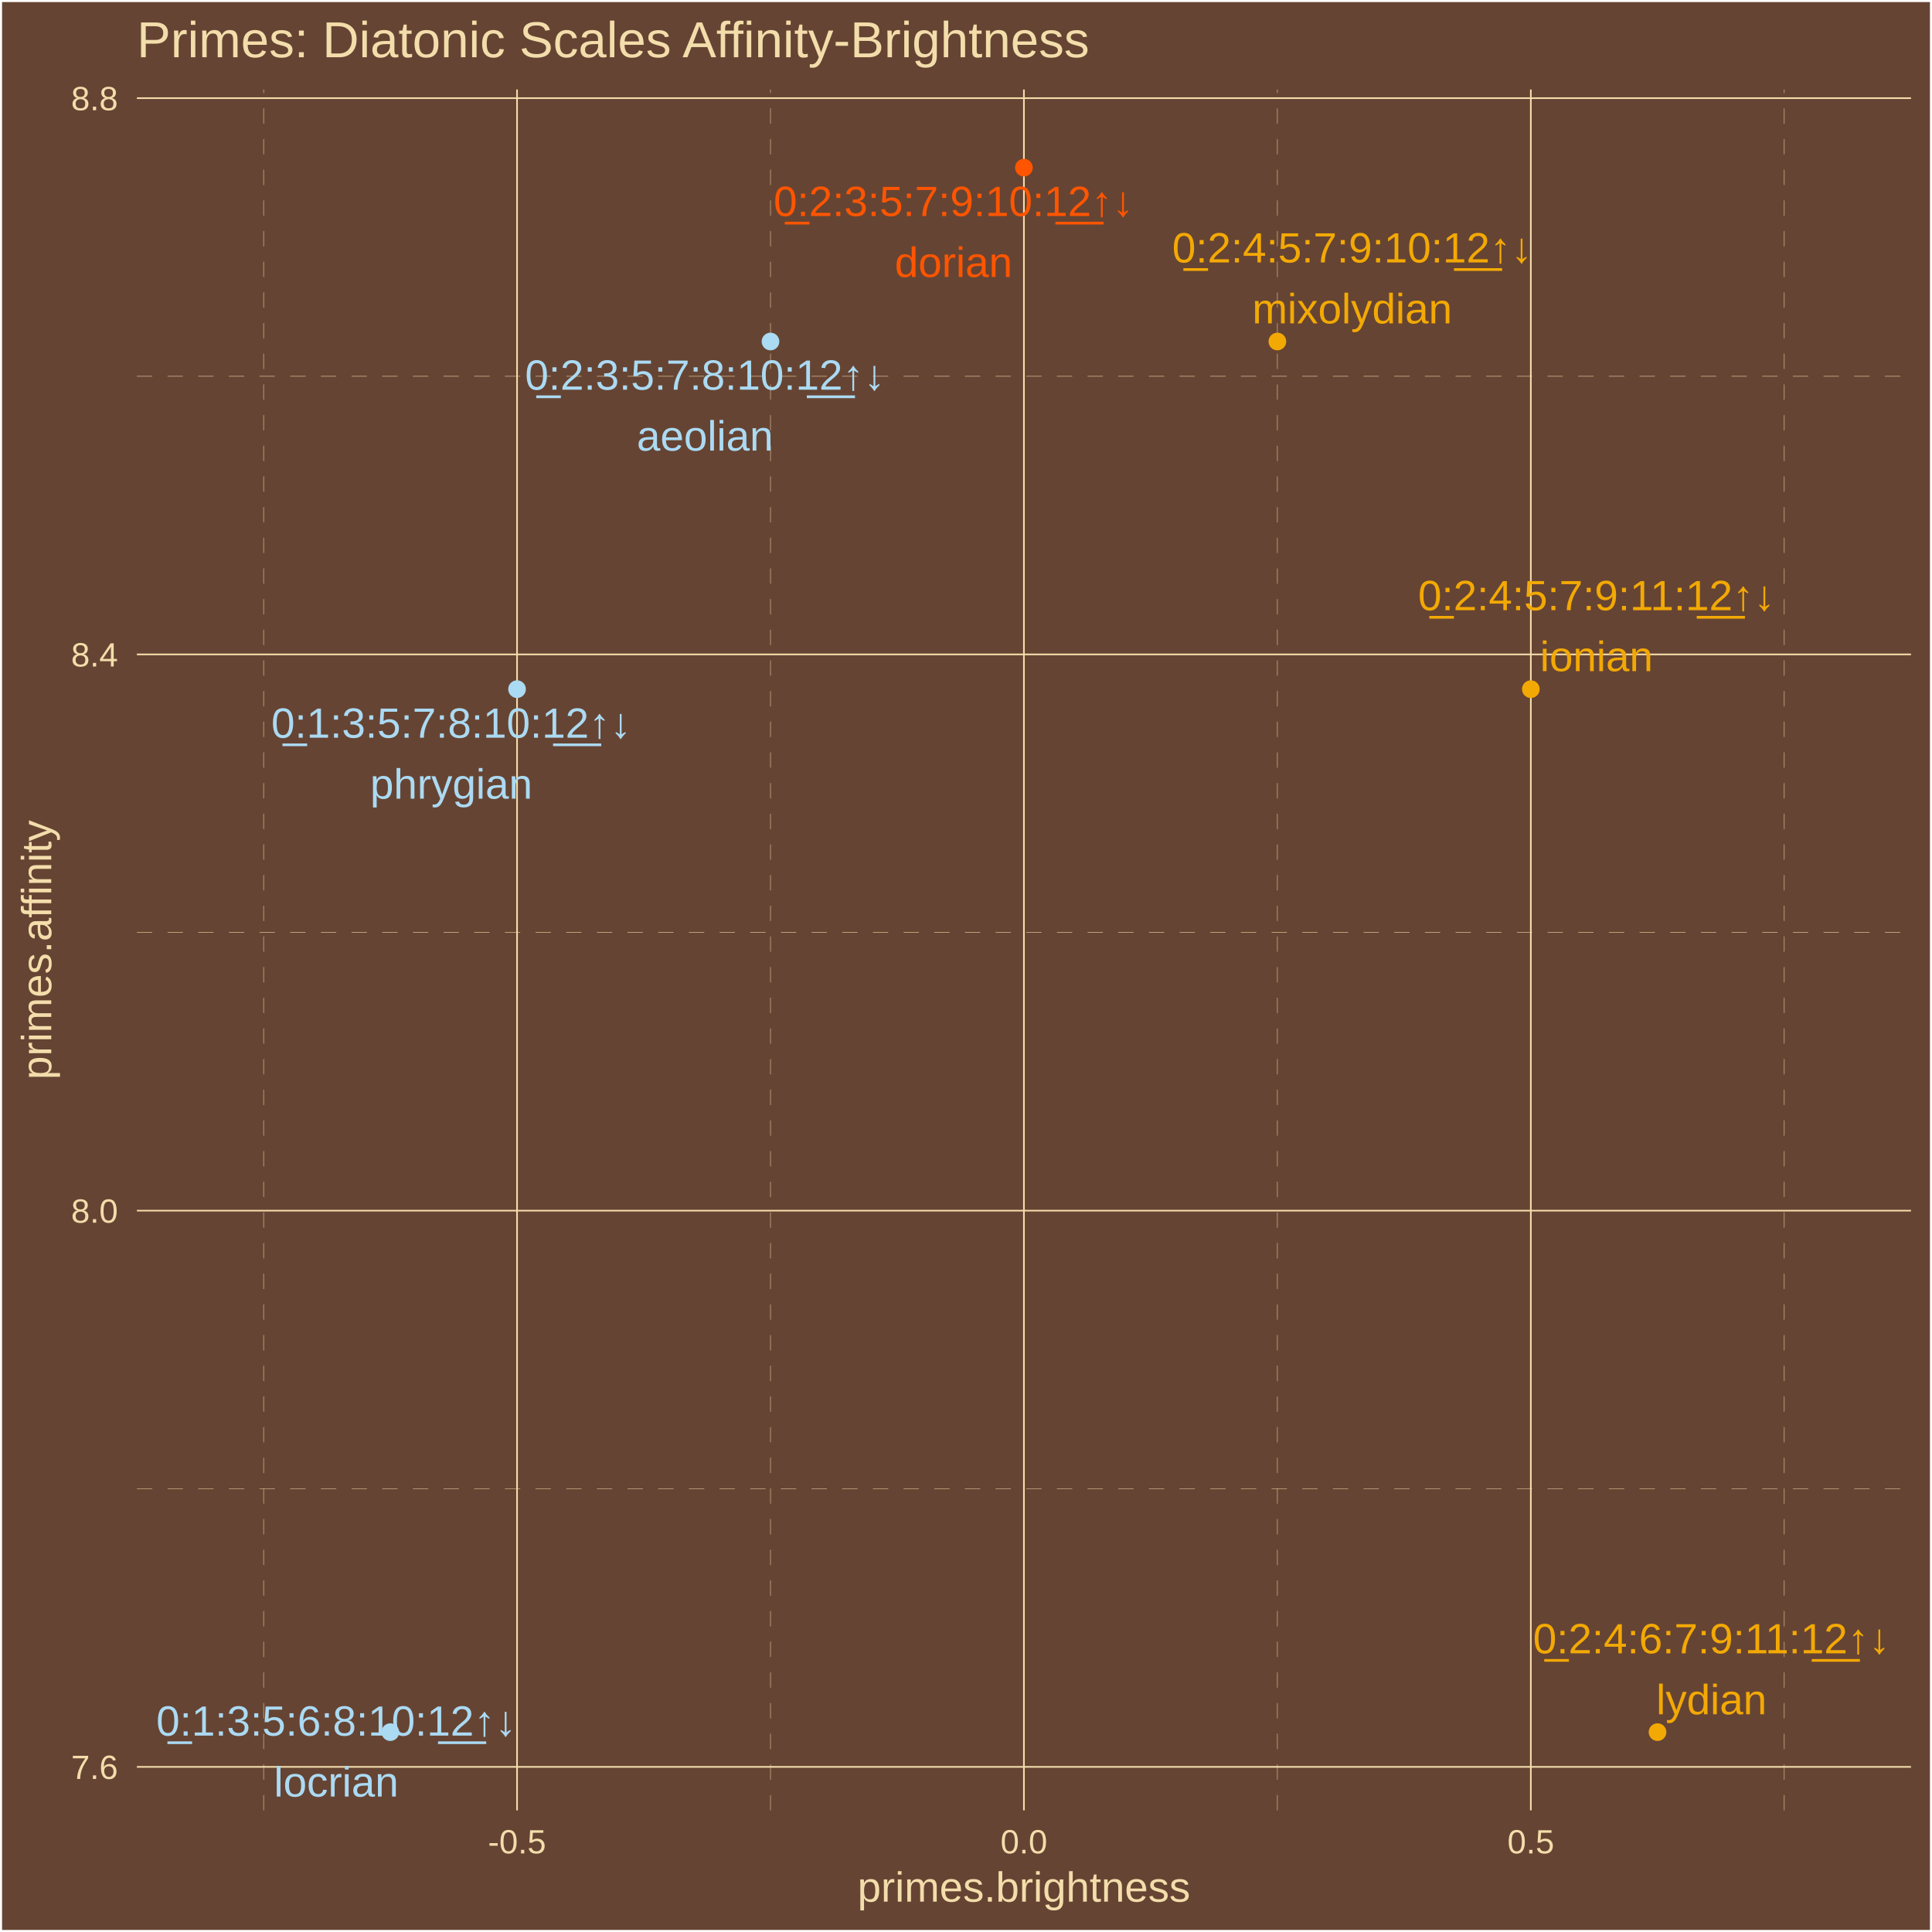
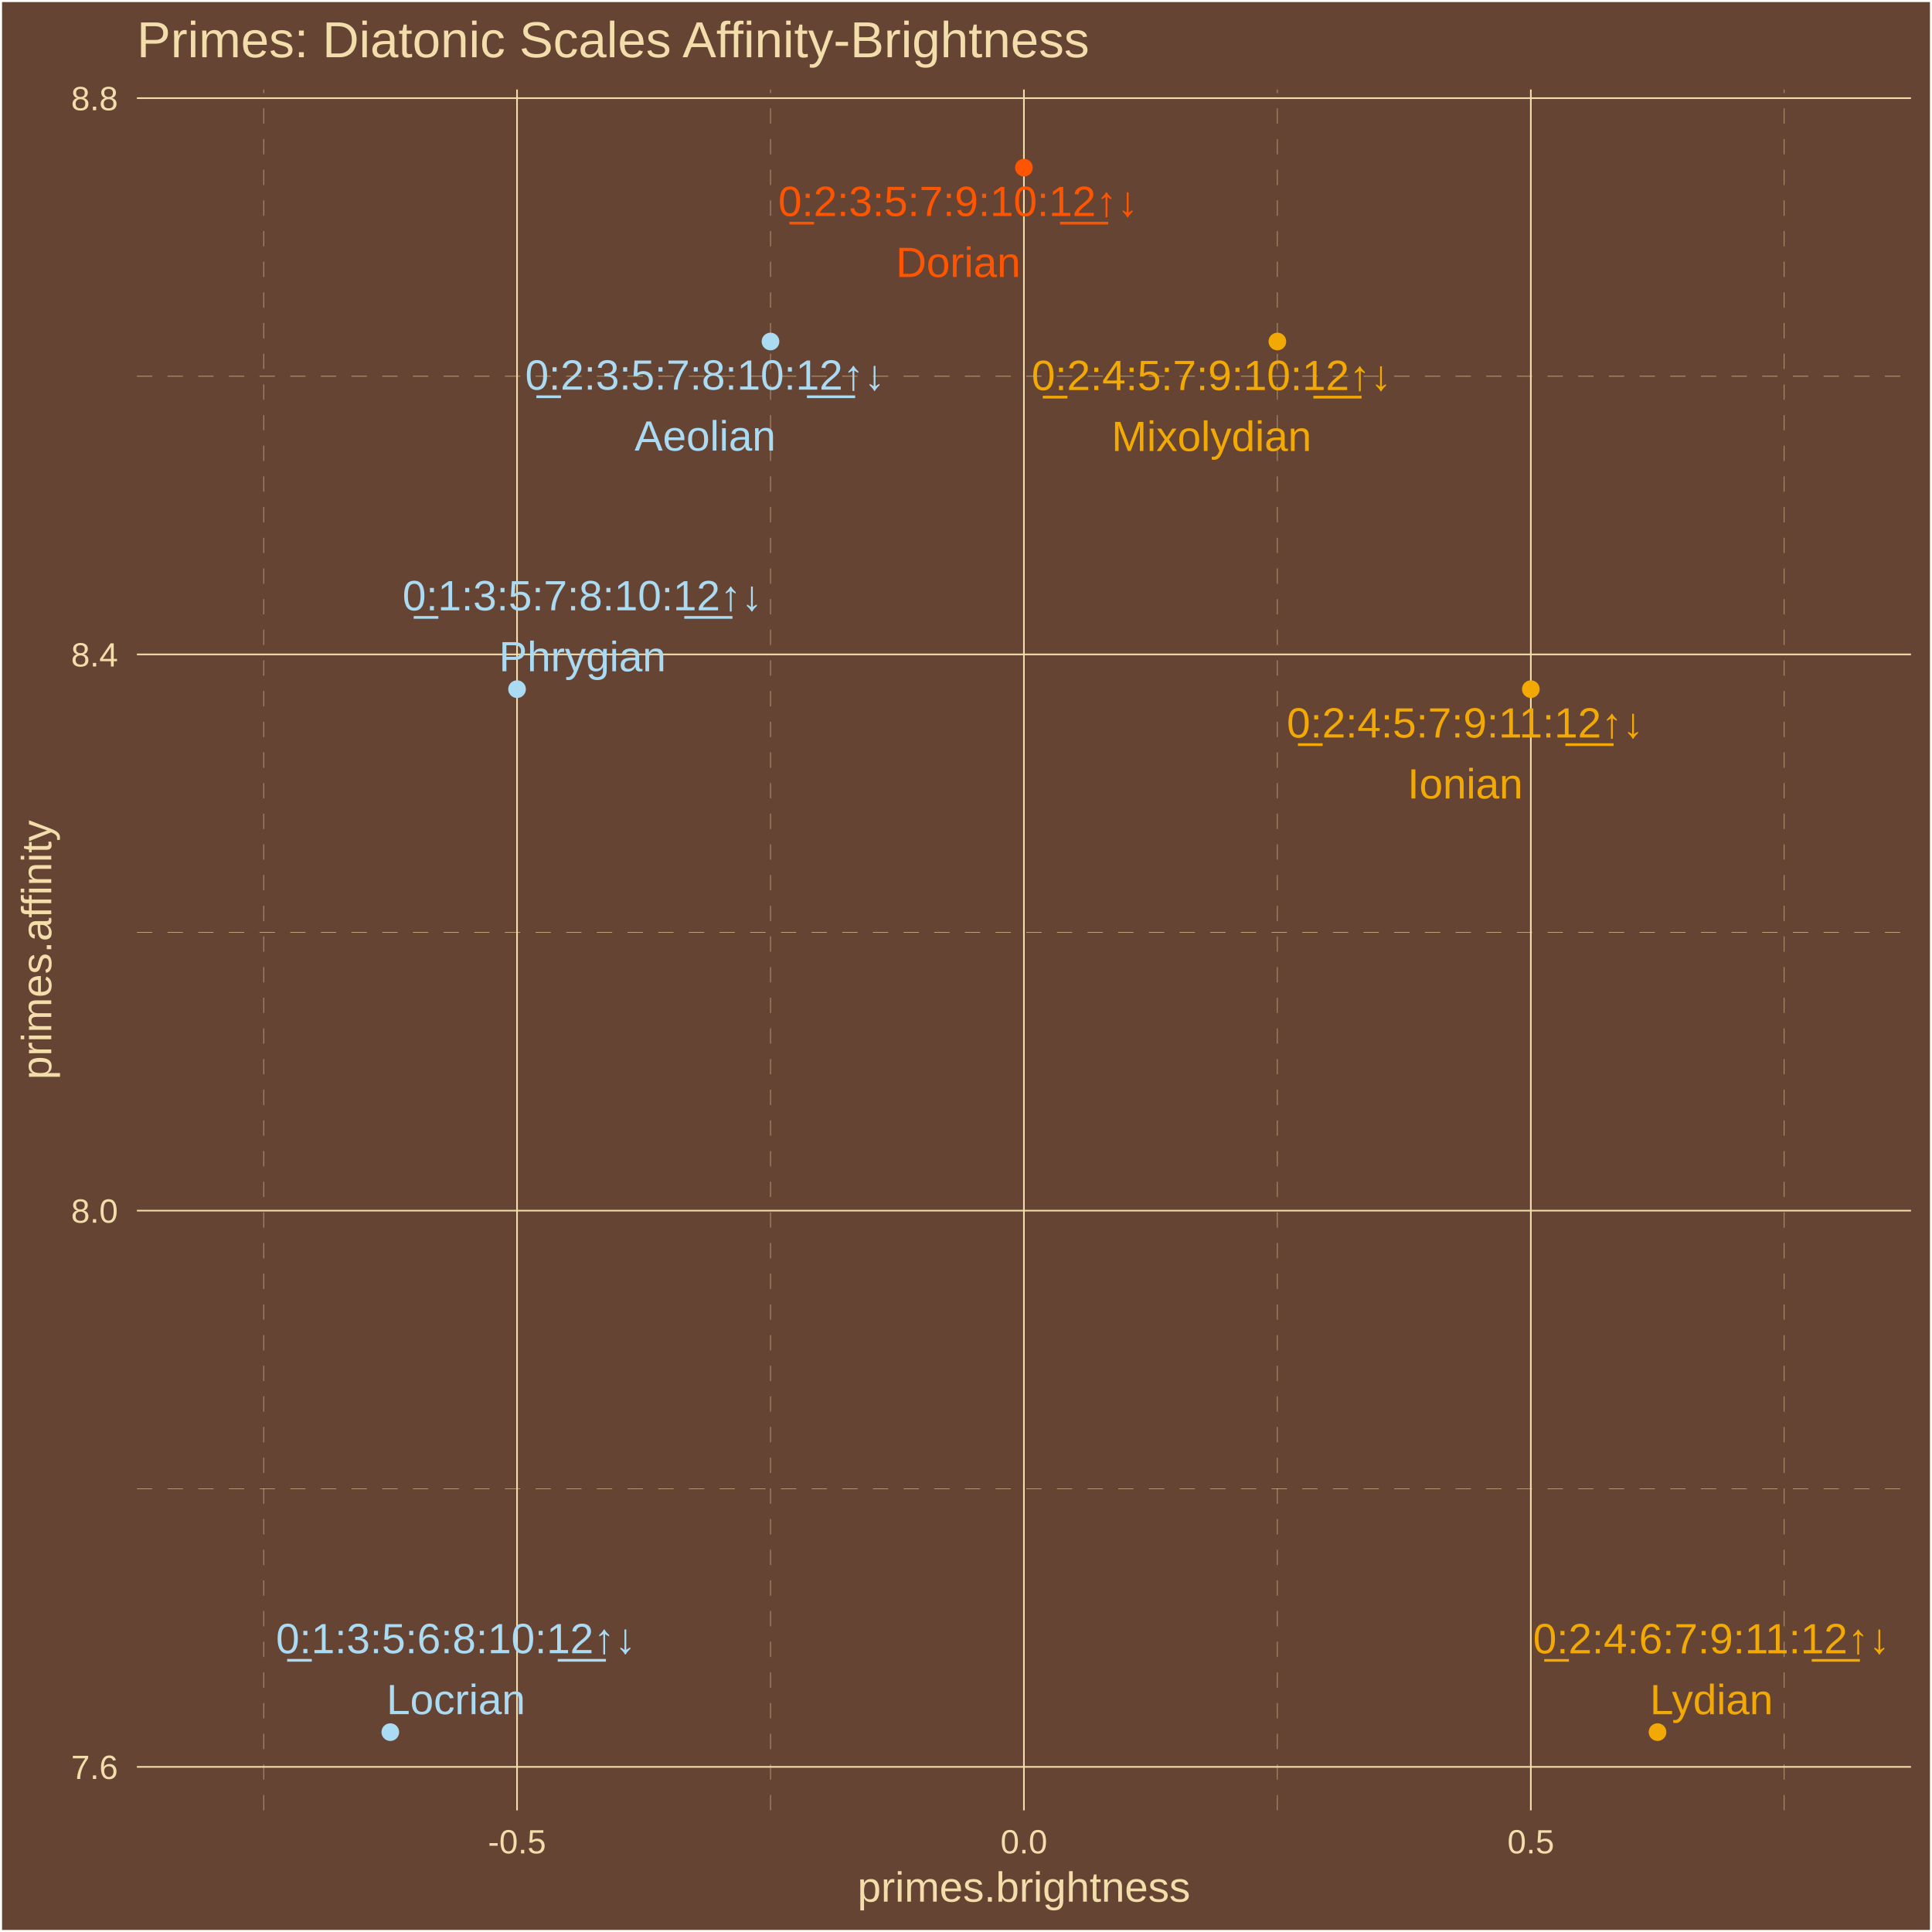
<svg xmlns="http://www.w3.org/2000/svg" class="svglite" width="504.00pt" height="504.00pt" viewBox="0 0 504.00 504.00">
  <defs>
    <style type="text/css">
    .svglite line, .svglite polyline, .svglite polygon, .svglite path, .svglite rect, .svglite circle {
      fill: none;
      stroke: #000000;
      stroke-linecap: round;
      stroke-linejoin: round;
      stroke-miterlimit: 10.00;
    }
    .svglite text {
      white-space: pre;
    }
  </style>
  </defs>
  <rect width="100%" height="100%" style="stroke: none; fill: #664433;" />
  <defs>
    <clipPath id="cpMC4wMHw1MDQuMDB8MC4wMHw1MDQuMDA=">
      <rect x="0.00" y="0.00" width="504.00" height="504.00" />
    </clipPath>
  </defs>
  <g clip-path="url(#cpMC4wMHw1MDQuMDB8MC4wMHw1MDQuMDA=)">
    <rect x="-0" y="0" width="504.00" height="504.00" style="stroke-width: 1.07; stroke: #FFFFFF; fill: #664433;" />
  </g>
  <defs>
    <clipPath id="cpMzUuNzF8NDk4LjUyfDIzLjM0fDQ3Mi4yNw==">
      <rect x="35.71" y="23.34" width="462.81" height="448.93" />
    </clipPath>
  </defs>
  <g clip-path="url(#cpMzUuNzF8NDk4LjUyfDIzLjM0fDQ3Mi4yNw==)">
    <rect x="35.71" y="23.34" width="462.81" height="448.93" style="stroke-width: 1.07; stroke: none; fill: #664433;" />
    <polyline points="35.71,388.38 498.52,388.38 " style="stroke-width: 0.11; stroke: #F3DDAB; stroke-dasharray: 4.00,4.00; stroke-linecap: butt;" />
    <polyline points="35.71,243.27 498.52,243.27 " style="stroke-width: 0.11; stroke: #F3DDAB; stroke-dasharray: 4.00,4.00; stroke-linecap: butt;" />
    <polyline points="35.71,98.16 498.52,98.16 " style="stroke-width: 0.11; stroke: #F3DDAB; stroke-dasharray: 4.00,4.00; stroke-linecap: butt;" />
    <polyline points="68.77,472.27 68.77,23.34 " style="stroke-width: 0.11; stroke: #F3DDAB; stroke-dasharray: 4.00,4.00; stroke-linecap: butt;" />
    <polyline points="201.00,472.27 201.00,23.34 " style="stroke-width: 0.11; stroke: #F3DDAB; stroke-dasharray: 4.00,4.00; stroke-linecap: butt;" />
    <polyline points="333.23,472.27 333.23,23.34 " style="stroke-width: 0.11; stroke: #F3DDAB; stroke-dasharray: 4.00,4.00; stroke-linecap: butt;" />
    <polyline points="465.46,472.27 465.46,23.34 " style="stroke-width: 0.11; stroke: #F3DDAB; stroke-dasharray: 4.00,4.00; stroke-linecap: butt;" />
    <polyline points="35.71,460.93 498.52,460.93 " style="stroke-width: 0.43; stroke: #F3DDAB; stroke-linecap: butt;" />
    <polyline points="35.71,315.82 498.52,315.82 " style="stroke-width: 0.43; stroke: #F3DDAB; stroke-linecap: butt;" />
    <polyline points="35.71,170.71 498.52,170.71 " style="stroke-width: 0.43; stroke: #F3DDAB; stroke-linecap: butt;" />
    <polyline points="35.71,25.60 498.52,25.60 " style="stroke-width: 0.43; stroke: #F3DDAB; stroke-linecap: butt;" />
    <polyline points="134.88,472.27 134.88,23.34 " style="stroke-width: 0.43; stroke: #F3DDAB; stroke-linecap: butt;" />
    <polyline points="267.11,472.27 267.11,23.34 " style="stroke-width: 0.43; stroke: #F3DDAB; stroke-linecap: butt;" />
    <polyline points="399.35,472.27 399.35,23.34 " style="stroke-width: 0.43; stroke: #F3DDAB; stroke-linecap: butt;" />
    <circle cx="101.82" cy="451.86" r="1.95" style="stroke-width: 0.71; stroke: #ABDAF3; fill: #ABDAF3;" />
    <circle cx="134.88" cy="179.78" r="1.95" style="stroke-width: 0.71; stroke: #ABDAF3; fill: #ABDAF3;" />
    <circle cx="201.00" cy="89.09" r="1.95" style="stroke-width: 0.71; stroke: #ABDAF3; fill: #ABDAF3;" />
    <circle cx="267.11" cy="43.74" r="1.95" style="stroke-width: 0.71; stroke: #FF5500; fill: #FF5500;" />
    <circle cx="333.23" cy="89.09" r="1.95" style="stroke-width: 0.71; stroke: #F3A904; fill: #F3A904;" />
    <circle cx="399.35" cy="179.78" r="1.95" style="stroke-width: 0.71; stroke: #F3A904; fill: #F3A904;" />
    <circle cx="432.40" cy="451.86" r="1.95" style="stroke-width: 0.71; stroke: #F3A904; fill: #F3A904;" />
-     <text x="87.71" y="452.77" text-anchor="middle" style="font-size: 11.04px;fill: #ABDAF3; font-family: &quot;Arial&quot;;" textLength="96.80px" lengthAdjust="spacingAndGlyphs">0̲:1:3:5:6:8:10:1̲2̲↑↓</text>
-     <text x="87.71" y="468.67" text-anchor="middle" style="font-size: 11.04px;fill: #ABDAF3; font-family: &quot;Arial&quot;;" textLength="32.49px" lengthAdjust="spacingAndGlyphs">locrian</text>
-     <text x="117.72" y="192.45" text-anchor="middle" style="font-size: 11.04px;fill: #ABDAF3; font-family: &quot;Arial&quot;;" textLength="96.80px" lengthAdjust="spacingAndGlyphs">0̲:1:3:5:7:8:10:1̲2̲↑↓</text>
-     <text x="117.72" y="208.34" text-anchor="middle" style="font-size: 11.04px;fill: #ABDAF3; font-family: &quot;Arial&quot;;" textLength="42.31px" lengthAdjust="spacingAndGlyphs">phrygian</text>
-     <text x="183.91" y="101.66" text-anchor="middle" style="font-size: 11.04px;fill: #ABDAF3; font-family: &quot;Arial&quot;;" textLength="96.80px" lengthAdjust="spacingAndGlyphs">0̲:2:3:5:7:8:10:1̲2̲↑↓</text>
-     <text x="183.91" y="117.55" text-anchor="middle" style="font-size: 11.04px;fill: #ABDAF3; font-family: &quot;Arial&quot;;" textLength="35.57px" lengthAdjust="spacingAndGlyphs">aeolian</text>
-     <text x="248.76" y="56.35" text-anchor="middle" style="font-size: 11.04px;fill: #FF5500; font-family: &quot;Arial&quot;;" textLength="96.80px" lengthAdjust="spacingAndGlyphs">0̲:2:3:5:7:9:10:1̲2̲↑↓</text>
-     <text x="248.76" y="72.25" text-anchor="middle" style="font-size: 11.04px;fill: #FF5500; font-family: &quot;Arial&quot;;" textLength="30.66px" lengthAdjust="spacingAndGlyphs">dorian</text>
-     <text x="352.74" y="68.46" text-anchor="middle" style="font-size: 11.04px;fill: #F3A904; font-family: &quot;Arial&quot;;" textLength="96.80px" lengthAdjust="spacingAndGlyphs">0̲:2:4:5:7:9:10:1̲2̲↑↓</text>
-     <text x="352.74" y="84.36" text-anchor="middle" style="font-size: 11.04px;fill: #F3A904; font-family: &quot;Arial&quot;;" textLength="52.10px" lengthAdjust="spacingAndGlyphs">mixolydian</text>
-     <text x="416.48" y="159.18" text-anchor="middle" style="font-size: 11.04px;fill: #F3A904; font-family: &quot;Arial&quot;;" textLength="96.80px" lengthAdjust="spacingAndGlyphs">0̲:2:4:5:7:9:11:1̲2̲↑↓</text>
-     <text x="416.48" y="175.08" text-anchor="middle" style="font-size: 11.04px;fill: #F3A904; font-family: &quot;Arial&quot;;" textLength="29.43px" lengthAdjust="spacingAndGlyphs">ionian</text>
+     <text x="118.94" y="431.27" text-anchor="middle" style="font-size: 11.04px;fill: #ABDAF3; font-family: &quot;Arial&quot;;" textLength="96.80px" lengthAdjust="spacingAndGlyphs">0̲:1:3:5:6:8:10:1̲2̲↑↓</text>
+     <text x="118.94" y="447.17" text-anchor="middle" style="font-size: 11.04px;fill: #ABDAF3; font-family: &quot;Arial&quot;;" textLength="36.17px" lengthAdjust="spacingAndGlyphs">Locrian</text>
+     <text x="151.95" y="159.21" text-anchor="middle" style="font-size: 11.04px;fill: #ABDAF3; font-family: &quot;Arial&quot;;" textLength="96.80px" lengthAdjust="spacingAndGlyphs">0̲:1:3:5:7:8:10:1̲2̲↑↓</text>
+     <text x="151.95" y="175.11" text-anchor="middle" style="font-size: 11.04px;fill: #ABDAF3; font-family: &quot;Arial&quot;;" textLength="43.53px" lengthAdjust="spacingAndGlyphs">Phrygian</text>
+     <text x="183.95" y="101.65" text-anchor="middle" style="font-size: 11.04px;fill: #ABDAF3; font-family: &quot;Arial&quot;;" textLength="96.80px" lengthAdjust="spacingAndGlyphs">0̲:2:3:5:7:8:10:1̲2̲↑↓</text>
+     <text x="183.95" y="117.55" text-anchor="middle" style="font-size: 11.04px;fill: #ABDAF3; font-family: &quot;Arial&quot;;" textLength="36.79px" lengthAdjust="spacingAndGlyphs">Aeolian</text>
+     <text x="249.97" y="56.36" text-anchor="middle" style="font-size: 11.04px;fill: #FF5500; font-family: &quot;Arial&quot;;" textLength="96.80px" lengthAdjust="spacingAndGlyphs">0̲:2:3:5:7:9:10:1̲2̲↑↓</text>
+     <text x="249.97" y="72.26" text-anchor="middle" style="font-size: 11.04px;fill: #FF5500; font-family: &quot;Arial&quot;;" textLength="32.49px" lengthAdjust="spacingAndGlyphs">Dorian</text>
+     <text x="316.06" y="101.75" text-anchor="middle" style="font-size: 11.04px;fill: #F3A904; font-family: &quot;Arial&quot;;" textLength="96.80px" lengthAdjust="spacingAndGlyphs">0̲:2:4:5:7:9:10:1̲2̲↑↓</text>
+     <text x="316.06" y="117.65" text-anchor="middle" style="font-size: 11.04px;fill: #F3A904; font-family: &quot;Arial&quot;;" textLength="52.10px" lengthAdjust="spacingAndGlyphs">Mixolydian</text>
+     <text x="382.22" y="192.40" text-anchor="middle" style="font-size: 11.04px;fill: #F3A904; font-family: &quot;Arial&quot;;" textLength="96.80px" lengthAdjust="spacingAndGlyphs">0̲:2:4:5:7:9:11:1̲2̲↑↓</text>
+     <text x="382.22" y="208.29" text-anchor="middle" style="font-size: 11.04px;fill: #F3A904; font-family: &quot;Arial&quot;;" textLength="30.05px" lengthAdjust="spacingAndGlyphs">Ionian</text>
    <text x="446.47" y="431.30" text-anchor="middle" style="font-size: 11.04px;fill: #F3A904; font-family: &quot;Arial&quot;;" textLength="96.80px" lengthAdjust="spacingAndGlyphs">0̲:2:4:6:7:9:11:1̲2̲↑↓</text>
-     <text x="446.47" y="447.20" text-anchor="middle" style="font-size: 11.04px;fill: #F3A904; font-family: &quot;Arial&quot;;" textLength="28.81px" lengthAdjust="spacingAndGlyphs">lydian</text>
+     <text x="446.47" y="447.19" text-anchor="middle" style="font-size: 11.04px;fill: #F3A904; font-family: &quot;Arial&quot;;" textLength="32.50px" lengthAdjust="spacingAndGlyphs">Lydian</text>
  </g>
  <g clip-path="url(#cpMC4wMHw1MDQuMDB8MC4wMHw1MDQuMDA=)">
    <text x="30.78" y="464.08" text-anchor="end" style="font-size: 8.80px;fill: #F3DDAB; font-family: &quot;Arial&quot;;" textLength="12.23px" lengthAdjust="spacingAndGlyphs">7.6</text>
    <text x="30.78" y="318.97" text-anchor="end" style="font-size: 8.80px;fill: #F3DDAB; font-family: &quot;Arial&quot;;" textLength="12.23px" lengthAdjust="spacingAndGlyphs">8.0</text>
    <text x="30.78" y="173.87" text-anchor="end" style="font-size: 8.80px;fill: #F3DDAB; font-family: &quot;Arial&quot;;" textLength="12.23px" lengthAdjust="spacingAndGlyphs">8.4</text>
    <text x="30.78" y="28.76" text-anchor="end" style="font-size: 8.80px;fill: #F3DDAB; font-family: &quot;Arial&quot;;" textLength="12.23px" lengthAdjust="spacingAndGlyphs">8.8</text>
    <text x="134.88" y="483.50" text-anchor="middle" style="font-size: 8.80px;fill: #F3DDAB; font-family: &quot;Arial&quot;;" textLength="15.16px" lengthAdjust="spacingAndGlyphs">-0.5</text>
    <text x="267.11" y="483.50" text-anchor="middle" style="font-size: 8.80px;fill: #F3DDAB; font-family: &quot;Arial&quot;;" textLength="12.23px" lengthAdjust="spacingAndGlyphs">0.0</text>
    <text x="399.35" y="483.50" text-anchor="middle" style="font-size: 8.80px;fill: #F3DDAB; font-family: &quot;Arial&quot;;" textLength="12.23px" lengthAdjust="spacingAndGlyphs">0.5</text>
    <text x="267.11" y="496.09" text-anchor="middle" style="font-size: 11.00px;fill: #F3DDAB; font-family: &quot;Arial&quot;;" textLength="86.82px" lengthAdjust="spacingAndGlyphs">primes.brightness</text>
    <text transform="translate(13.37,247.80) rotate(-90)" text-anchor="middle" style="font-size: 11.00px;fill: #F3DDAB; font-family: &quot;Arial&quot;;" textLength="67.85px" lengthAdjust="spacingAndGlyphs">primes.affinity</text>
    <text x="35.71" y="14.94" style="font-size: 13.20px;fill: #F3DDAB; font-family: &quot;Arial&quot;;" textLength="249.25px" lengthAdjust="spacingAndGlyphs">Primes: Diatonic Scales Affinity-Brightness</text>
  </g>
</svg>
